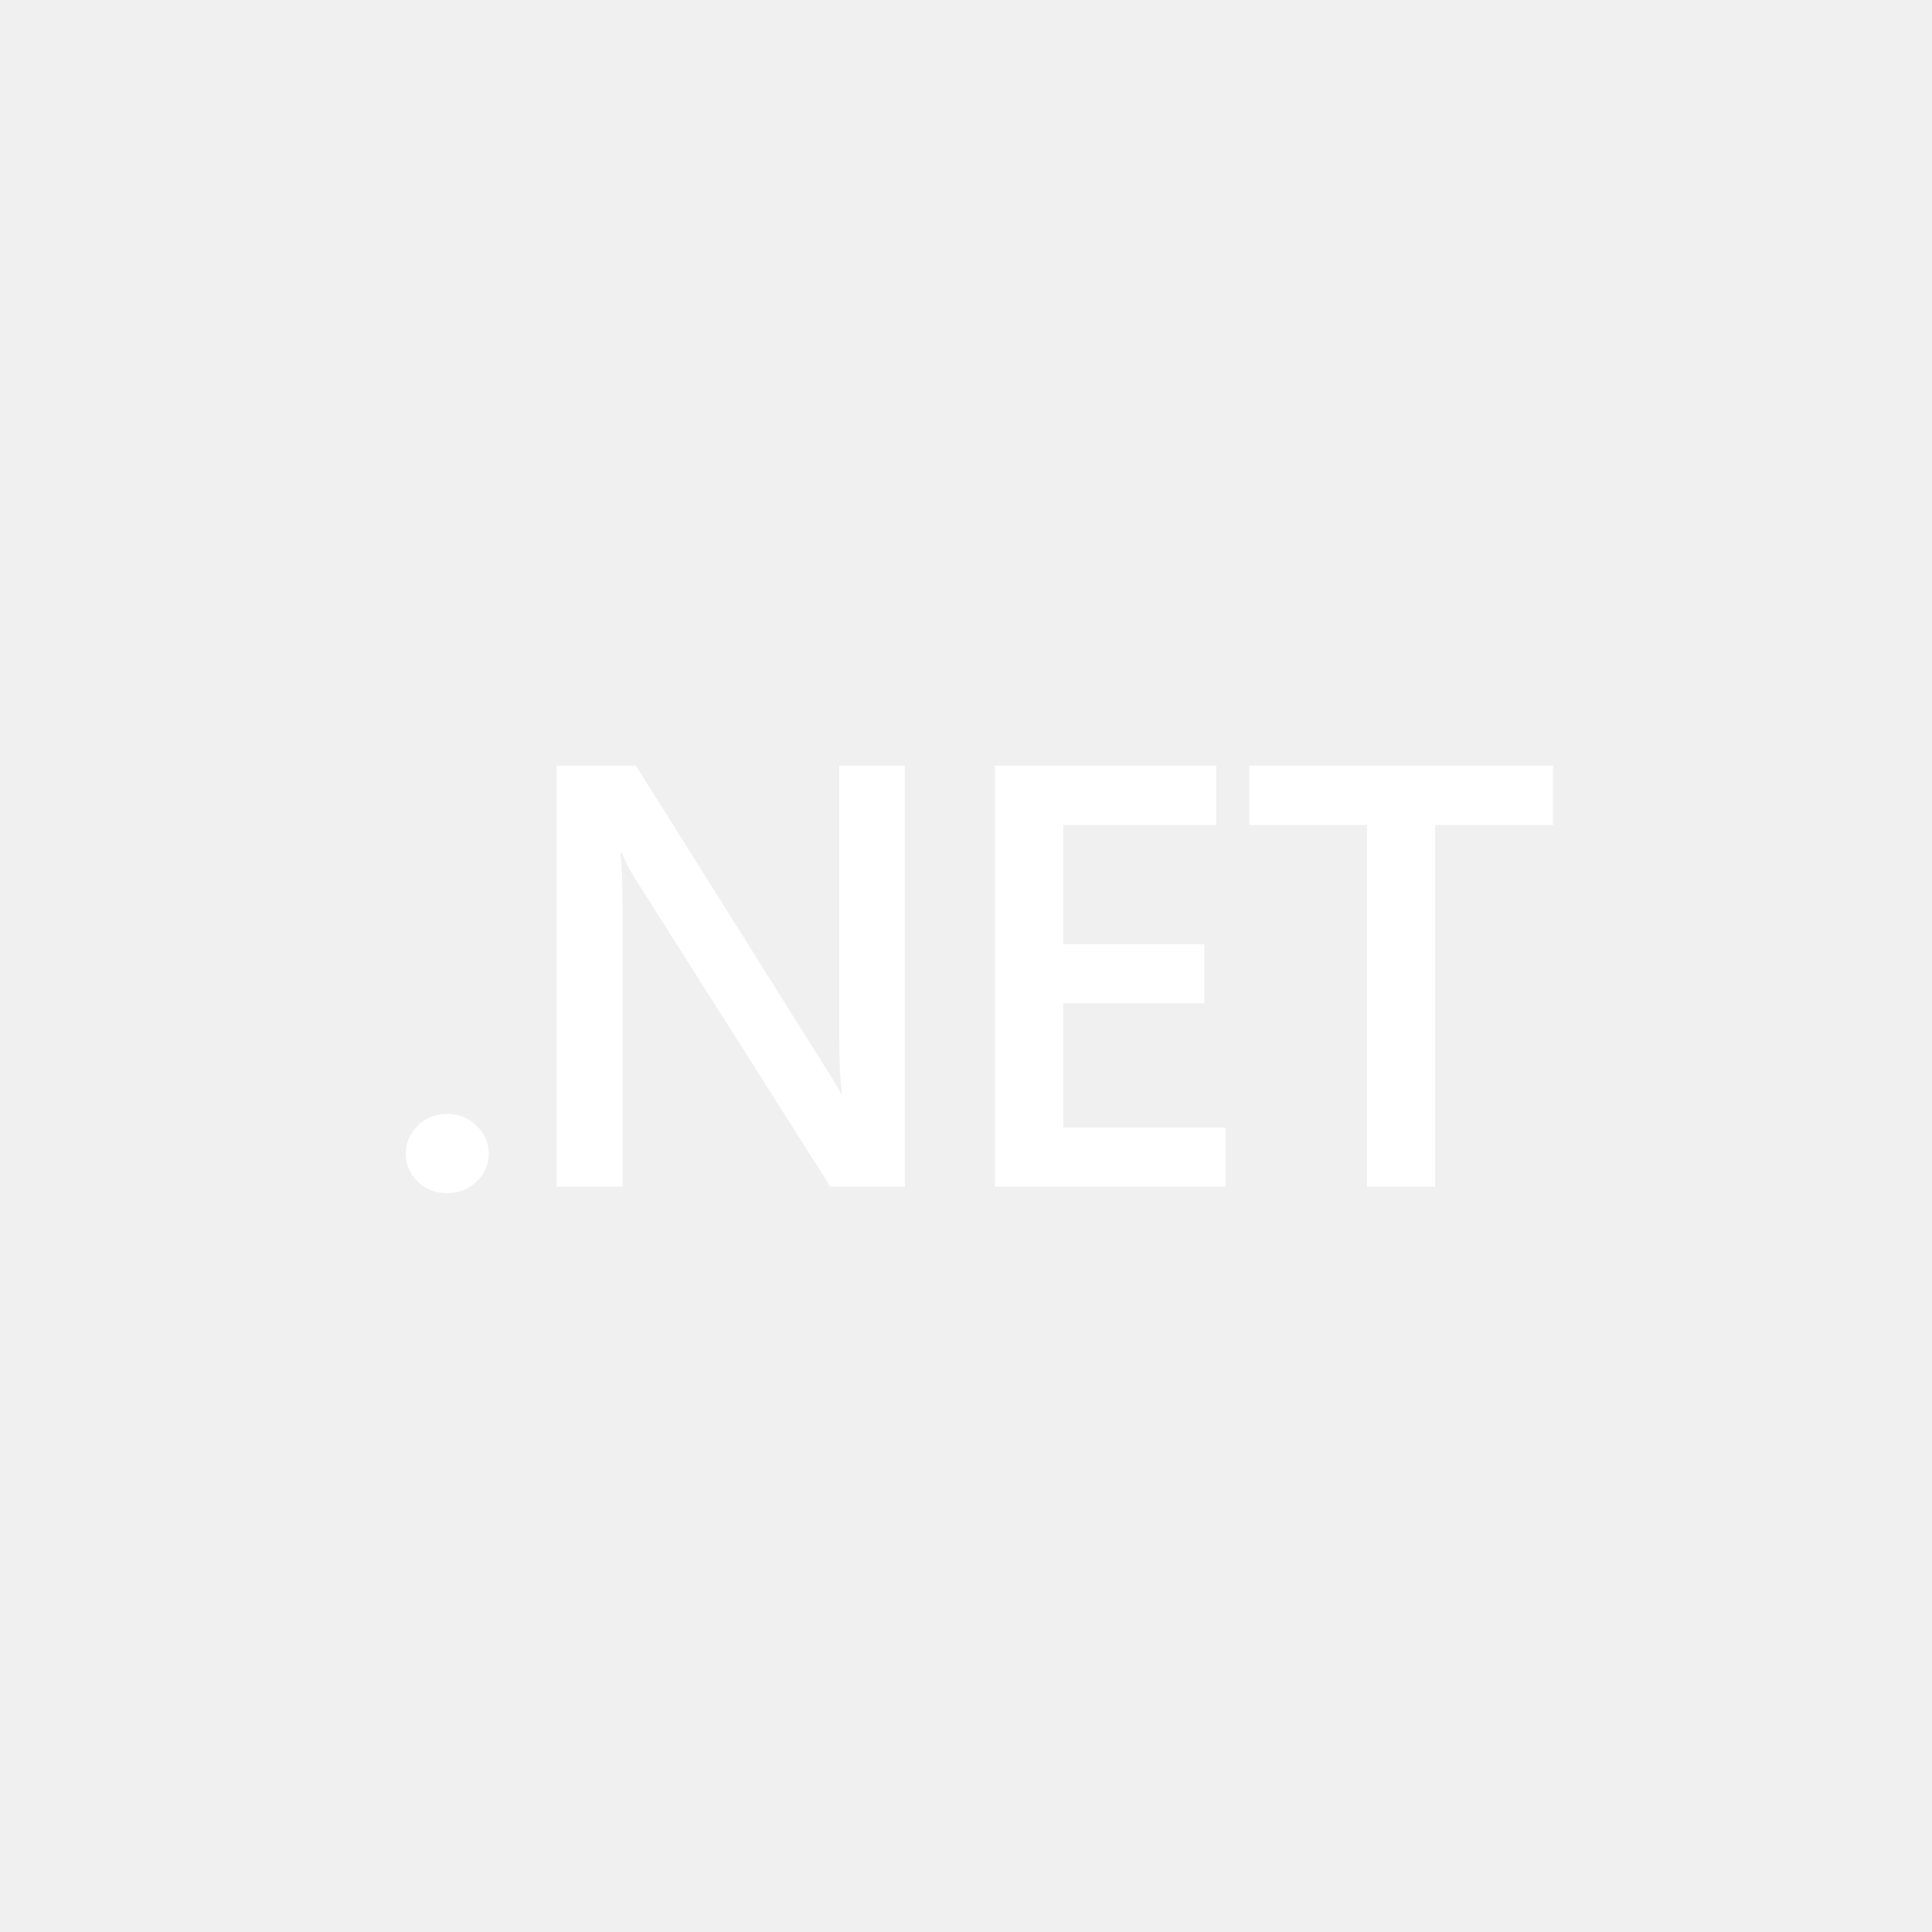
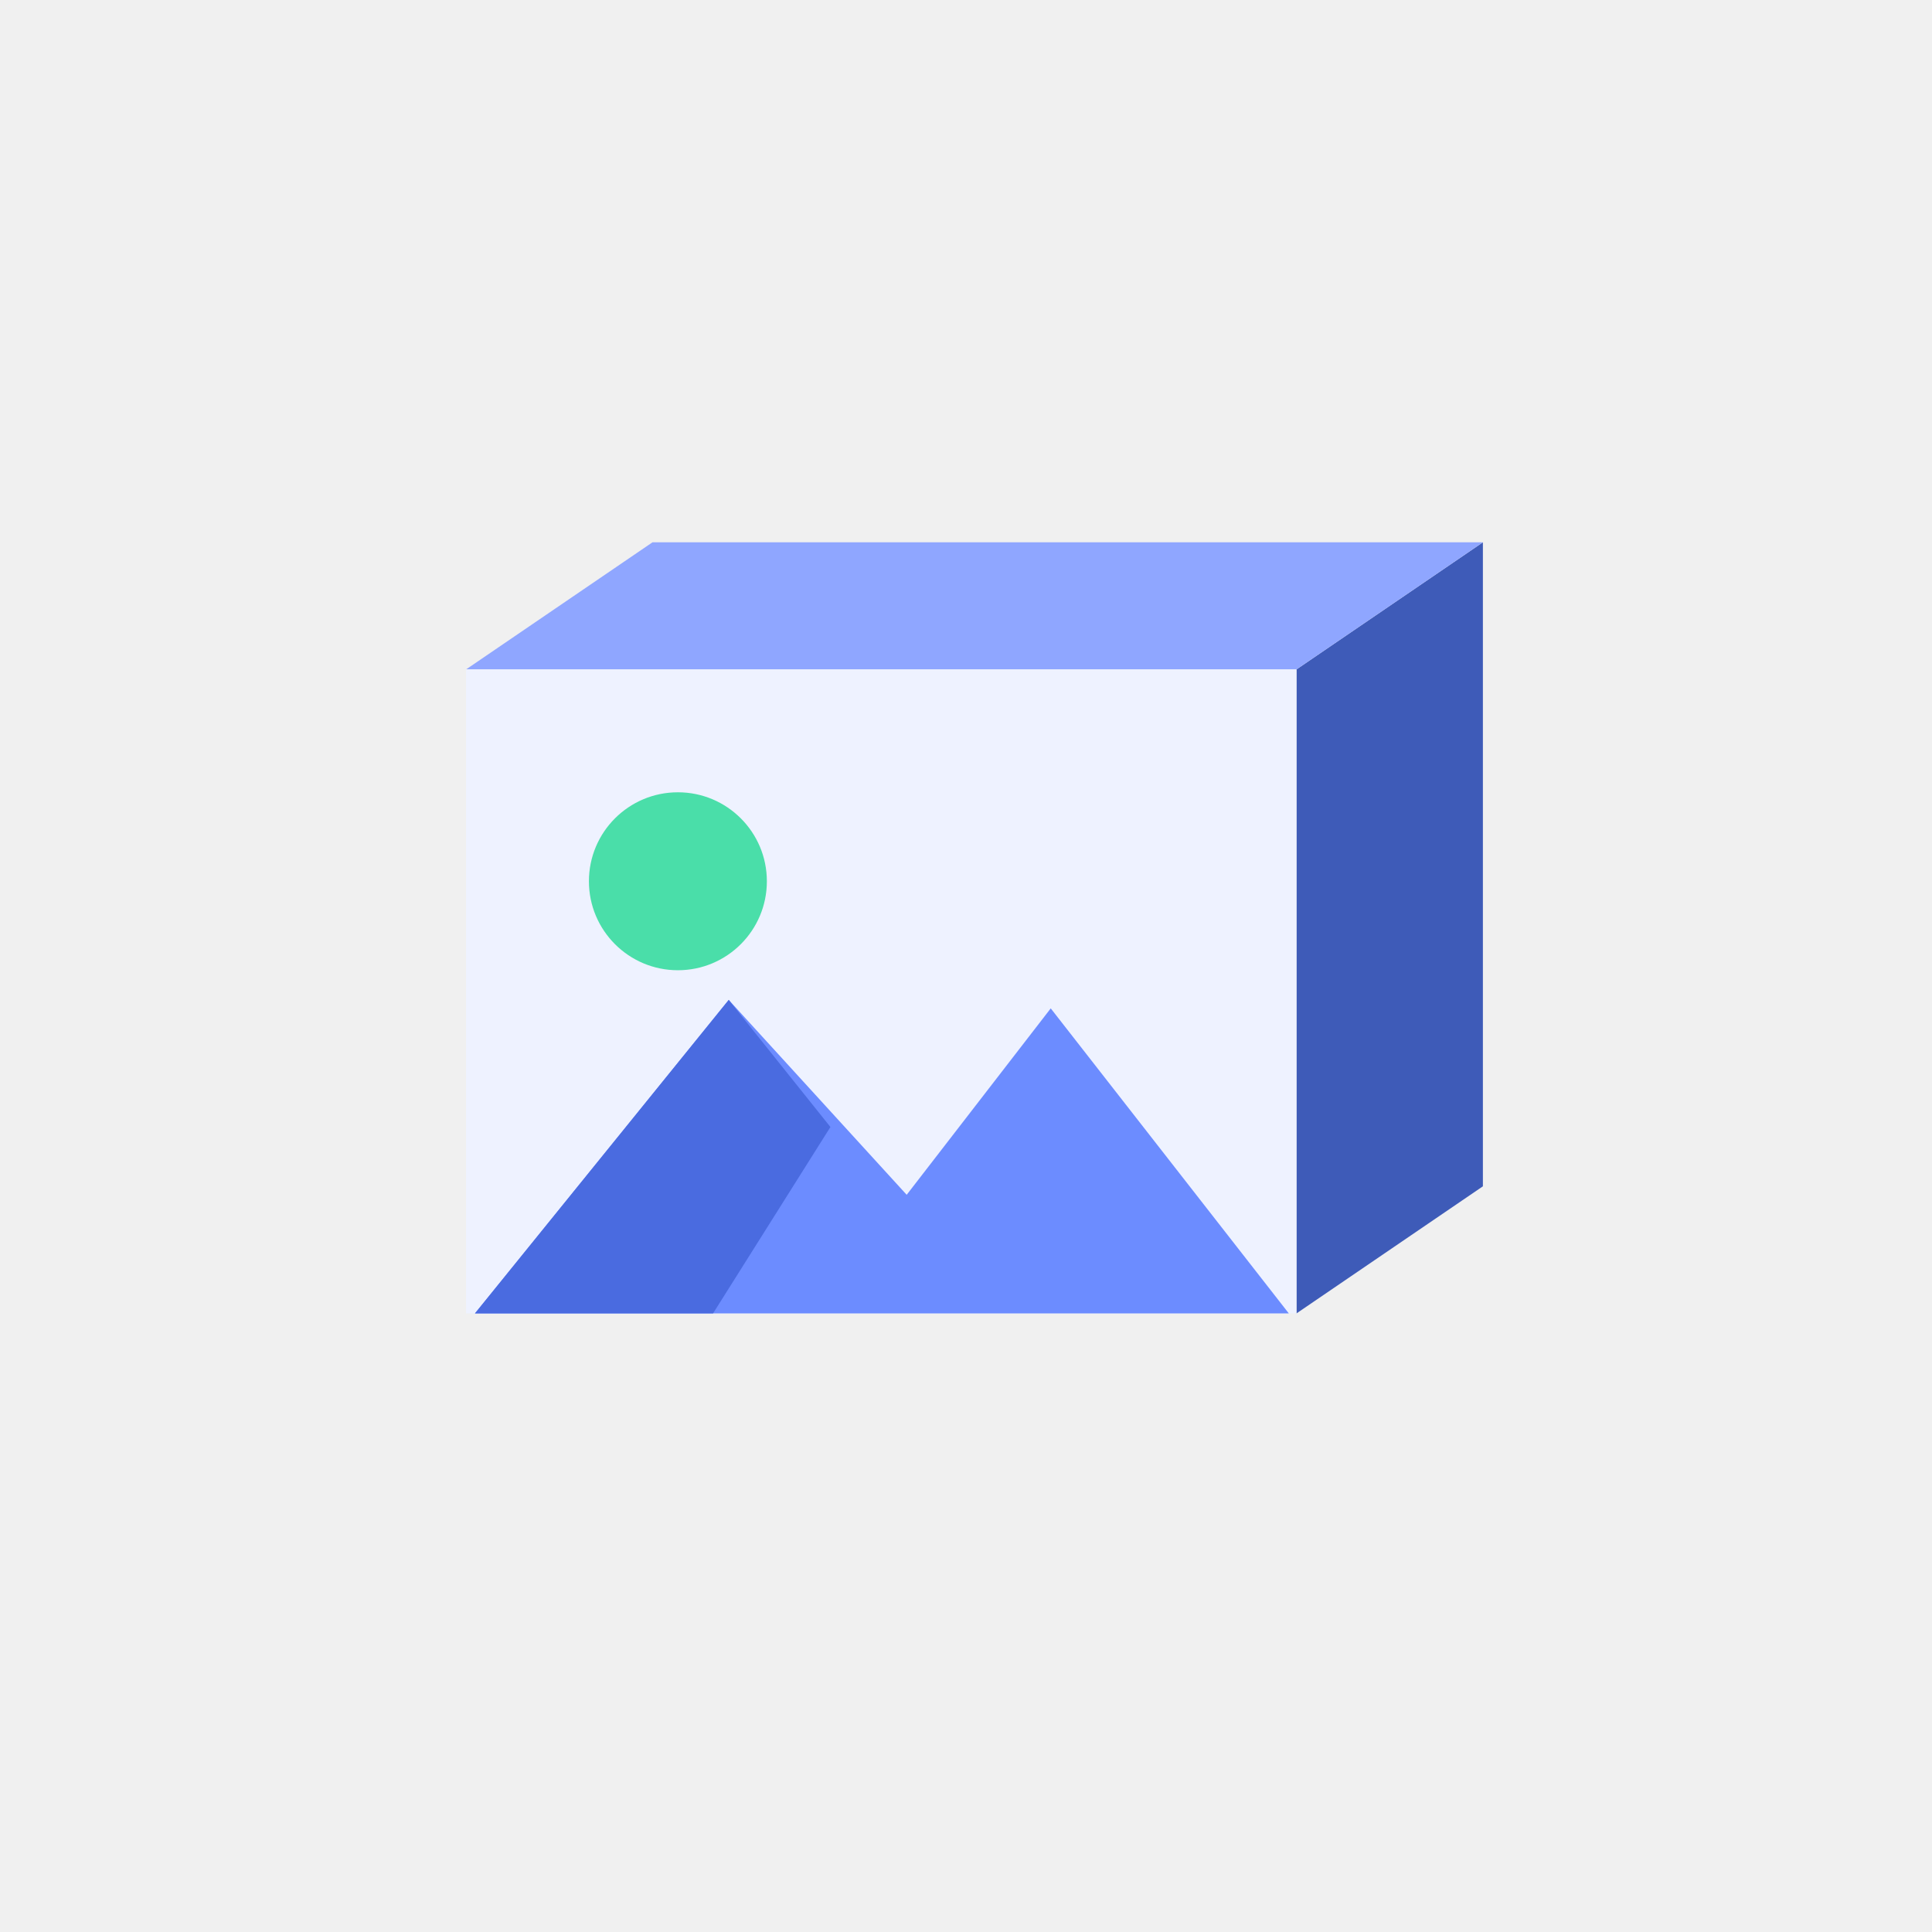
- <svg xmlns="http://www.w3.org/2000/svg" width="456" height="456" viewBox="0 0 456 456" version="1.1" xml:space="preserve" style="fill-rule:evenodd;clip-rule:evenodd;stroke-linejoin:round;stroke-miterlimit:2;">
-   <path d="m 105.5,281.609 c -2.703,0 -5.001,-0.9 -6.893,-2.702 -1.892,-1.848 -2.838,-4.042 -2.838,-6.582 0,-2.587 0.946,-4.804 2.838,-6.652 1.892,-1.848 4.19,-2.772 6.893,-2.772 2.748,0 5.068,0.924 6.96,2.772 1.937,1.848 2.906,4.064 2.906,6.652 0,2.54 -0.968,4.734 -2.906,6.582 -1.892,1.802 -4.212,2.702 -6.96,2.702 z" style="fill:#ffffff;fill-rule:nonzero;stroke-width:0.838" />
-   <path d="M 213.561,280.084 H 195.99 L 149.7,207.054 c -1.171,-1.848 -2.14,-3.765 -2.906,-5.751 h -0.406 c 0.361,2.125 0.541,6.675 0.541,13.65 v 65.132 h -15.543 v -99.36 h 18.719 l 44.737,71.298 c 1.892,2.957 3.109,4.989 3.649,6.098 h 0.27 c -0.45,-2.632 -0.676,-7.09 -0.676,-13.373 v -64.023 h 15.476 z" style="fill:#ffffff;fill-rule:nonzero;stroke-width:0.838" />
-   <path d="m 289.251,280.084 h -54.401 v -99.36 h 52.238 v 13.997 h -36.154 v 28.131 h 33.316 v 13.927 h -33.316 v 29.378 h 38.316 z" style="fill:#ffffff;fill-rule:nonzero;stroke-width:0.838" />
-   <path d="M 366.565,194.721 H 338.722 v 85.363 h -16.084 v -85.363 h -27.775 v -13.997 h 71.701 z" style="fill:#ffffff;fill-rule:nonzero;stroke-width:0.838" />
+ <svg xmlns="http://www.w3.org/2000/svg" width="456" height="456" viewBox="0 0 456 456" version="1.1">
+   <defs>
+     <clipPath id="photo">
+       <rect x="110" y="158" width="196" height="152" />
+     </clipPath>
+   </defs>
+   <path d="M306 158 L350 128 L350 280 L306 310 Z" fill="#3E5BB8" />
+   <path d="M110 158 L154 128 L350 128 L306 158 Z" fill="#8FA6FF" />
+   <rect x="110" y="158" width="196" height="152" fill="#EEF2FF" />
+   <g clip-path="url(#photo)">
+     <circle cx="160" cy="208" r="21" fill="#4ADEA9" />
+     <path d="M104 320 L172 236 L214 282 L248 238 L312 320 Z" fill="#6C8CFF" />
+     <path d="M104 320 L172 236 L196 266 L162 320 Z" fill="#4A6BE0" />
+   </g>
</svg>
